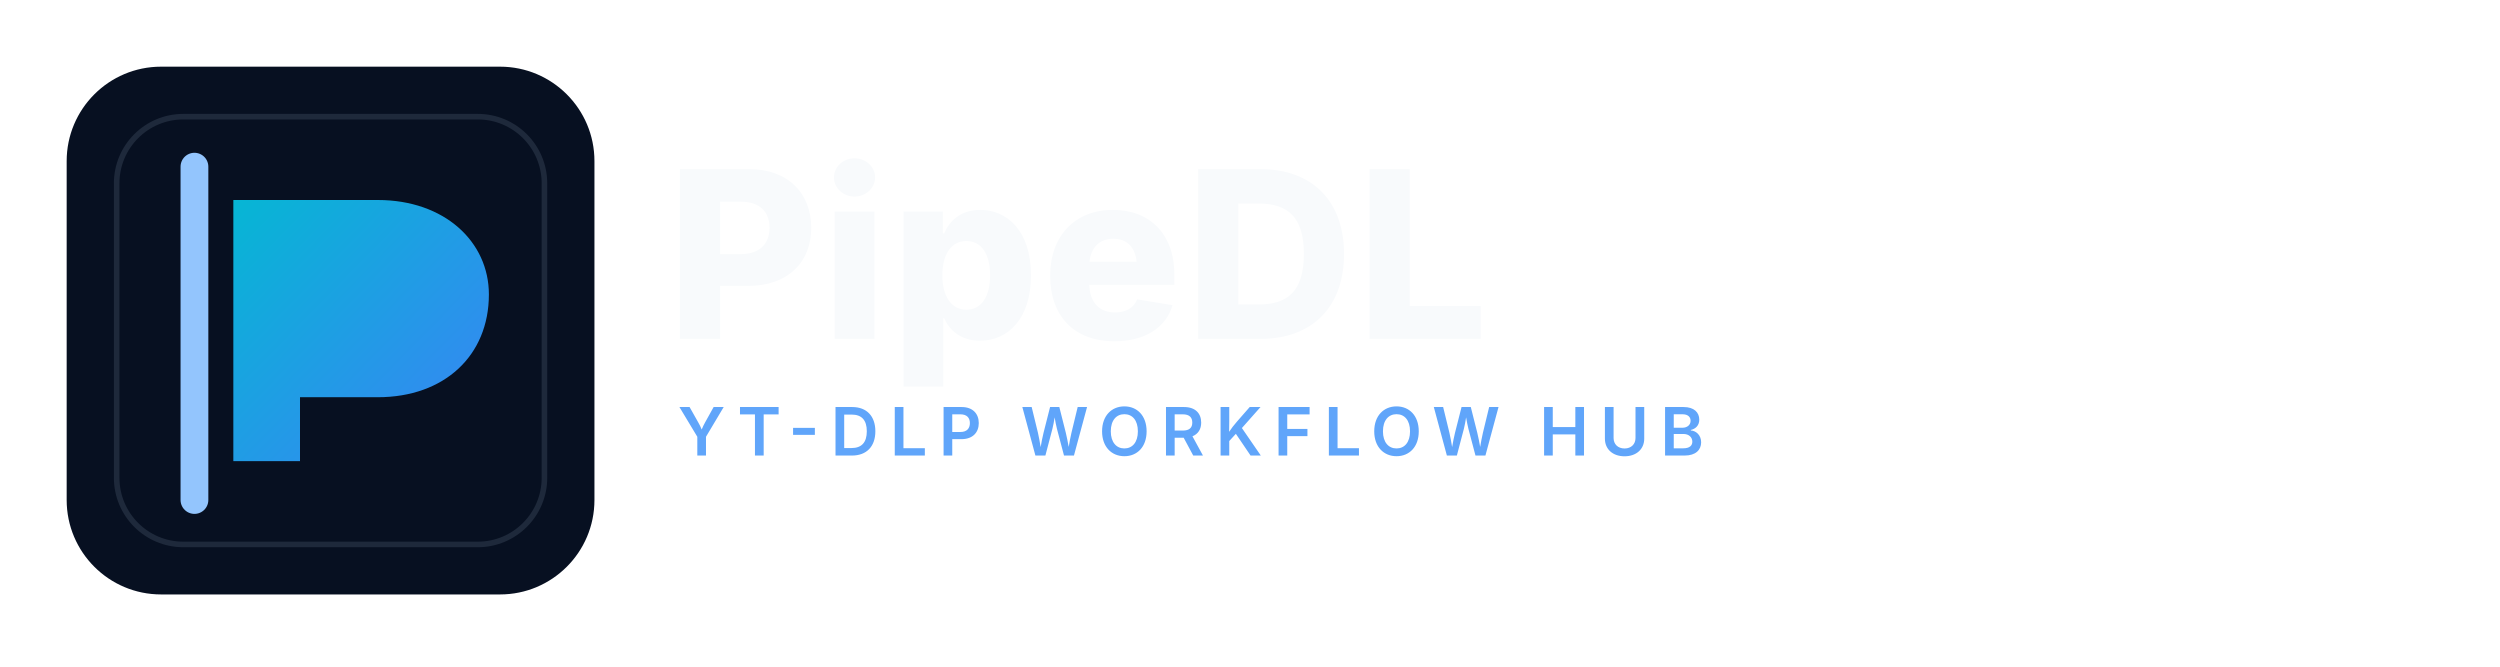
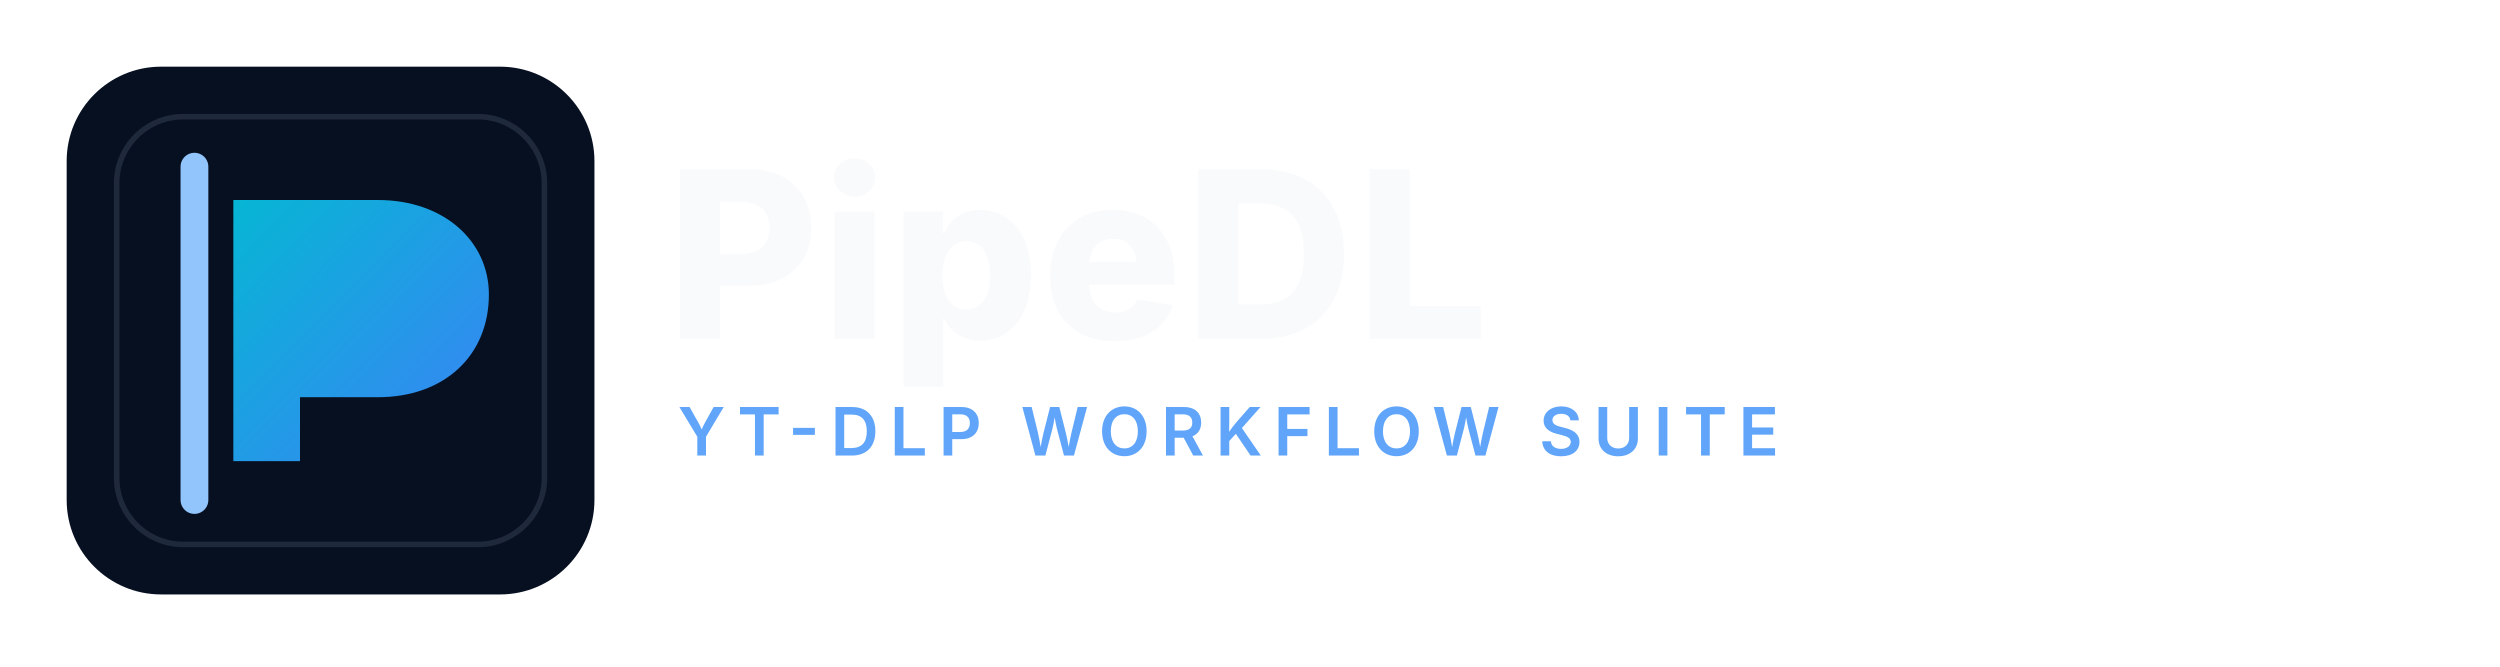
<svg xmlns="http://www.w3.org/2000/svg" width="900" height="240" viewBox="0 0 900 240" fill="none">
  <defs>
    <linearGradient id="b1" x1="0" y1="0" x2="1" y2="1">
      <stop offset="0%" stop-color="#06B6D4" />
      <stop offset="100%" stop-color="#3B82F6" />
    </linearGradient>
  </defs>
  <rect x="24" y="24" width="190" height="190" rx="34" fill="#071021" />
  <rect x="42" y="42" width="154" height="154" rx="24" stroke="#1E293B" stroke-width="2" />
  <path d="M84 166V72H136C160 72 176 87 176 106C176 128 160 143 136 143H108V166H84Z" fill="url(#b1)" />
  <path d="M70 60V180" stroke="#93C5FD" stroke-width="10" stroke-linecap="round" />
  <text x="240" y="122" fill="#F8FAFC" font-family="Inter,Segoe UI,Arial,sans-serif" font-size="84" font-weight="800" letter-spacing="1">PipeDL</text>
-   <text x="244" y="164" fill="#60A5FA" font-family="Inter,Segoe UI,Arial,sans-serif" font-size="24" font-weight="600" letter-spacing="4">YT-DLP WORKFLOW HUB</text>
+   <text x="244" y="164" fill="#60A5FA" font-family="Inter,Segoe UI,Arial,sans-serif" font-size="24" font-weight="600" letter-spacing="4">YT-DLP WORKFLOW SUITE</text>
</svg>
